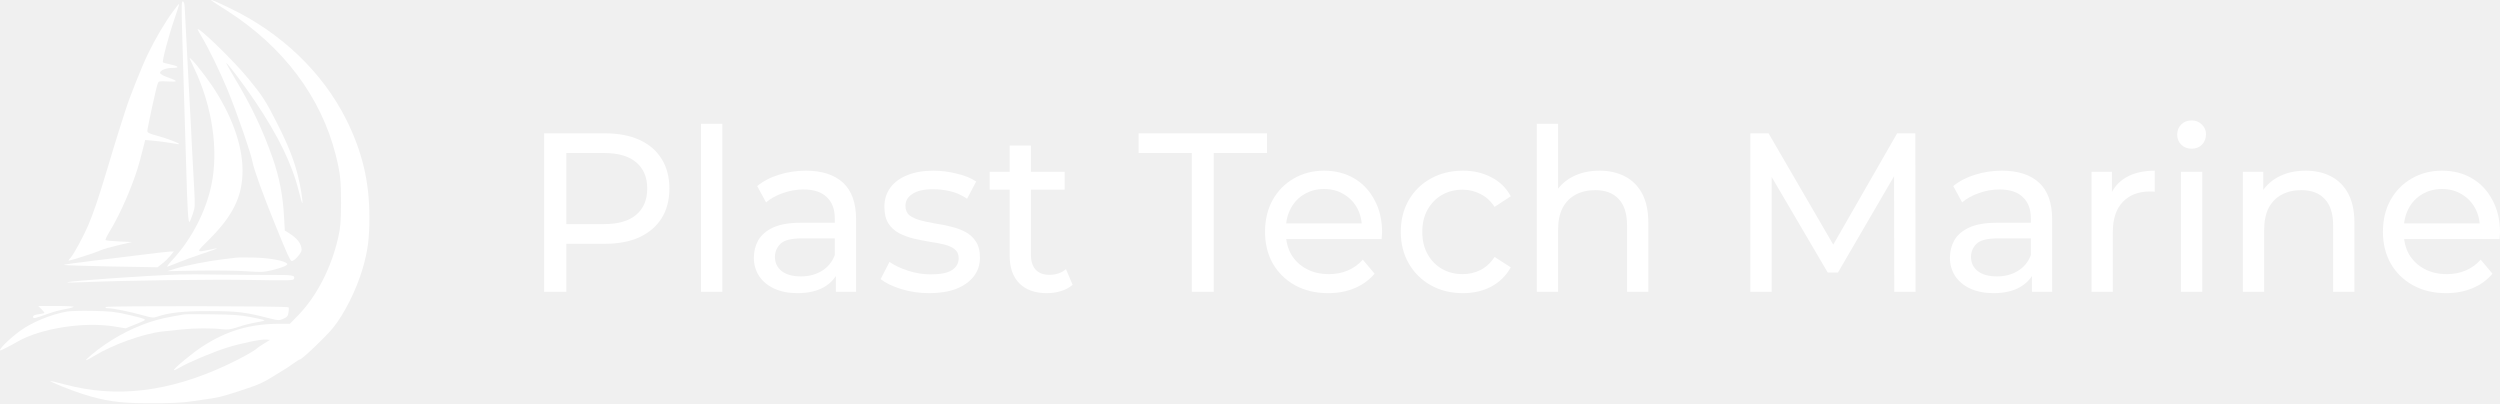
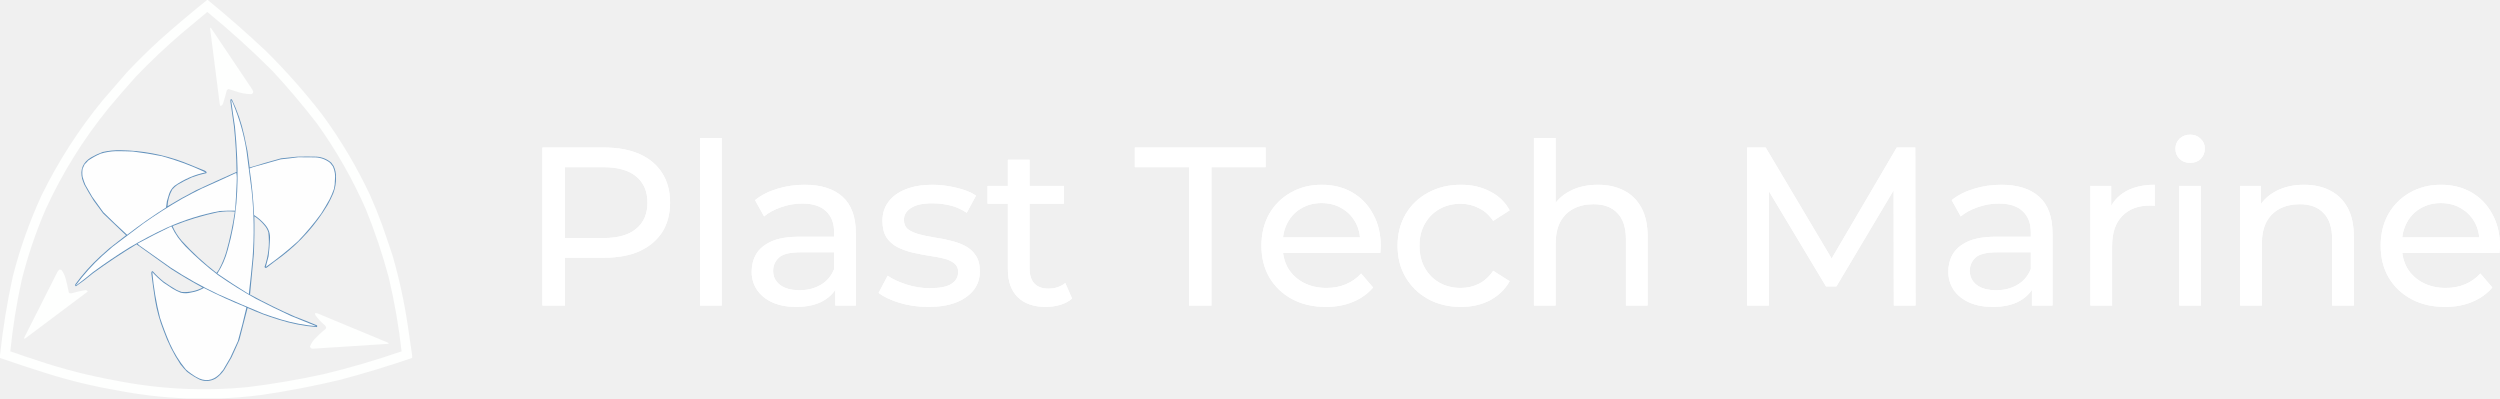
- <svg xmlns="http://www.w3.org/2000/svg" width="248" height="40" viewBox="0 0 248 40" fill="none">
-   <path d="M53.977 28.946V13.225H59.982C61.331 13.225 62.482 13.443 63.435 13.877C64.388 14.311 65.121 14.94 65.634 15.763C66.147 16.587 66.404 17.567 66.404 18.705C66.404 19.843 66.147 20.824 65.634 21.647C65.121 22.456 64.388 23.084 63.435 23.534C62.482 23.968 61.331 24.185 59.982 24.185H55.187L56.177 23.129V28.946H53.977ZM56.177 23.354L55.187 22.231H59.916C61.323 22.231 62.386 21.924 63.105 21.31C63.838 20.696 64.205 19.828 64.205 18.705C64.205 17.582 63.838 16.714 63.105 16.1C62.386 15.486 61.323 15.179 59.916 15.179H55.187L56.177 14.056V23.354Z" fill="white" />
-   <path d="M69.542 28.946V12.282H71.654V28.946H69.542Z" fill="white" />
-   <path d="M82.921 28.946V26.431L82.811 25.959V21.67C82.811 20.756 82.547 20.053 82.02 19.559C81.506 19.049 80.729 18.795 79.688 18.795C78.999 18.795 78.325 18.915 77.665 19.154C77.005 19.379 76.448 19.686 75.993 20.075L75.113 18.458C75.715 17.964 76.433 17.59 77.269 17.335C78.119 17.066 79.006 16.931 79.93 16.931C81.528 16.931 82.76 17.328 83.625 18.121C84.49 18.915 84.923 20.128 84.923 21.759V28.946H82.921ZM79.094 29.081C78.229 29.081 77.467 28.931 76.807 28.632C76.162 28.332 75.663 27.92 75.311 27.396C74.959 26.857 74.783 26.251 74.783 25.577C74.783 24.933 74.93 24.35 75.223 23.826C75.531 23.302 76.022 22.882 76.697 22.568C77.386 22.253 78.31 22.096 79.468 22.096H83.163V23.646H79.556C78.501 23.646 77.789 23.826 77.423 24.185C77.056 24.544 76.873 24.978 76.873 25.488C76.873 26.071 77.1 26.543 77.555 26.902C78.009 27.247 78.64 27.419 79.446 27.419C80.238 27.419 80.927 27.239 81.514 26.88C82.115 26.52 82.547 25.997 82.811 25.308L83.229 26.79C82.951 27.494 82.46 28.055 81.756 28.474C81.052 28.879 80.165 29.081 79.094 29.081Z" fill="white" />
-   <path d="M92.174 29.081C91.206 29.081 90.282 28.946 89.402 28.677C88.537 28.407 87.855 28.078 87.357 27.688L88.237 25.982C88.735 26.326 89.351 26.618 90.084 26.857C90.817 27.097 91.565 27.217 92.327 27.217C93.31 27.217 94.014 27.075 94.439 26.79C94.879 26.506 95.099 26.109 95.099 25.6C95.099 25.226 94.967 24.933 94.703 24.724C94.439 24.514 94.087 24.357 93.647 24.252C93.222 24.148 92.745 24.058 92.218 23.983C91.69 23.893 91.162 23.788 90.634 23.668C90.106 23.534 89.622 23.354 89.182 23.129C88.742 22.89 88.39 22.568 88.126 22.164C87.863 21.744 87.731 21.191 87.731 20.502C87.731 19.783 87.928 19.154 88.324 18.615C88.72 18.076 89.278 17.665 89.996 17.38C90.729 17.081 91.594 16.931 92.591 16.931C93.354 16.931 94.124 17.028 94.901 17.223C95.693 17.403 96.338 17.665 96.836 18.009L95.934 19.716C95.407 19.356 94.857 19.109 94.285 18.975C93.713 18.84 93.141 18.773 92.569 18.773C91.646 18.773 90.956 18.93 90.502 19.244C90.047 19.544 89.82 19.933 89.82 20.412C89.82 20.816 89.952 21.131 90.216 21.355C90.495 21.565 90.847 21.73 91.272 21.849C91.712 21.969 92.195 22.074 92.723 22.164C93.251 22.239 93.779 22.343 94.307 22.478C94.835 22.598 95.311 22.77 95.737 22.995C96.177 23.219 96.528 23.534 96.792 23.938C97.071 24.342 97.21 24.881 97.21 25.555C97.21 26.273 97.005 26.895 96.594 27.419C96.184 27.943 95.605 28.355 94.857 28.654C94.109 28.939 93.215 29.081 92.174 29.081Z" fill="white" />
-   <path d="M103.852 29.081C102.679 29.081 101.77 28.759 101.125 28.115C100.48 27.471 100.157 26.55 100.157 25.353V14.438H102.268V25.263C102.268 25.907 102.422 26.401 102.73 26.745C103.053 27.09 103.507 27.262 104.094 27.262C104.754 27.262 105.304 27.075 105.744 26.7L106.403 28.25C106.081 28.534 105.692 28.744 105.238 28.879C104.798 29.013 104.336 29.081 103.852 29.081ZM98.177 18.817V17.043H105.612V18.817H98.177Z" fill="white" />
-   <path d="M118.228 28.946V15.179H112.949V13.225H125.684V15.179H120.405V28.946H118.228Z" fill="white" />
-   <path d="M131.76 29.081C130.513 29.081 129.413 28.819 128.46 28.295C127.522 27.771 126.789 27.052 126.261 26.139C125.748 25.226 125.491 24.177 125.491 22.995C125.491 21.812 125.74 20.764 126.239 19.851C126.752 18.937 127.449 18.226 128.328 17.717C129.223 17.193 130.227 16.931 131.342 16.931C132.471 16.931 133.468 17.186 134.333 17.695C135.198 18.204 135.872 18.922 136.356 19.851C136.855 20.764 137.104 21.834 137.104 23.062C137.104 23.152 137.097 23.257 137.082 23.376C137.082 23.496 137.075 23.608 137.06 23.713H127.141V22.164H135.96L135.103 22.703C135.117 21.939 134.963 21.258 134.641 20.659C134.318 20.06 133.871 19.596 133.299 19.267C132.742 18.922 132.089 18.75 131.342 18.75C130.608 18.75 129.956 18.922 129.384 19.267C128.812 19.596 128.365 20.068 128.042 20.681C127.72 21.28 127.559 21.969 127.559 22.748V23.107C127.559 23.9 127.735 24.612 128.086 25.24C128.453 25.854 128.959 26.333 129.604 26.678C130.249 27.022 130.99 27.194 131.826 27.194C132.515 27.194 133.138 27.075 133.695 26.835C134.267 26.595 134.765 26.236 135.191 25.757L136.356 27.149C135.828 27.778 135.169 28.257 134.377 28.587C133.6 28.916 132.727 29.081 131.76 29.081Z" fill="white" />
-   <path d="M145.117 29.081C143.929 29.081 142.866 28.819 141.928 28.295C141.004 27.771 140.278 27.052 139.75 26.139C139.222 25.226 138.958 24.177 138.958 22.995C138.958 21.812 139.222 20.764 139.75 19.851C140.278 18.937 141.004 18.226 141.928 17.717C142.866 17.193 143.929 16.931 145.117 16.931C146.173 16.931 147.111 17.148 147.932 17.582C148.768 18.002 149.413 18.63 149.868 19.469L148.262 20.524C147.881 19.94 147.412 19.514 146.854 19.244C146.312 18.96 145.725 18.817 145.095 18.817C144.332 18.817 143.651 18.99 143.049 19.334C142.448 19.678 141.972 20.165 141.62 20.794C141.268 21.408 141.092 22.141 141.092 22.995C141.092 23.848 141.268 24.589 141.62 25.218C141.972 25.847 142.448 26.333 143.049 26.678C143.651 27.022 144.332 27.194 145.095 27.194C145.725 27.194 146.312 27.059 146.854 26.79C147.412 26.506 147.881 26.071 148.262 25.488L149.868 26.52C149.413 27.344 148.768 27.98 147.932 28.43C147.111 28.864 146.173 29.081 145.117 29.081Z" fill="white" />
-   <path d="M158.675 16.931C159.628 16.931 160.464 17.118 161.183 17.492C161.916 17.867 162.488 18.436 162.898 19.199C163.309 19.963 163.514 20.928 163.514 22.096V28.946H161.403V22.343C161.403 21.191 161.124 20.322 160.567 19.738C160.024 19.154 159.255 18.862 158.258 18.862C157.51 18.862 156.857 19.012 156.3 19.311C155.743 19.611 155.31 20.053 155.002 20.637C154.709 21.221 154.562 21.947 154.562 22.815V28.946H152.451V12.282H154.562V20.255L154.145 19.401C154.526 18.623 155.112 18.017 155.904 17.582C156.696 17.148 157.62 16.931 158.675 16.931Z" fill="white" />
-   <path d="M173.636 28.946V13.225H175.44L182.346 25.106H181.378L188.197 13.225H190L190.022 28.946H187.911L187.889 16.617H188.395L182.324 27.037H181.312L175.198 16.617H175.748V28.946H173.636Z" fill="white" />
-   <path d="M201.571 28.946V26.431L201.461 25.959V21.67C201.461 20.756 201.197 20.053 200.669 19.559C200.156 19.049 199.379 18.795 198.338 18.795C197.649 18.795 196.974 18.915 196.314 19.154C195.655 19.379 195.097 19.686 194.643 20.075L193.763 18.458C194.364 17.964 195.083 17.59 195.919 17.335C196.769 17.066 197.656 16.931 198.58 16.931C200.178 16.931 201.41 17.328 202.275 18.121C203.14 18.915 203.573 20.128 203.573 21.759V28.946H201.571ZM197.744 29.081C196.879 29.081 196.116 28.931 195.457 28.632C194.811 28.332 194.313 27.92 193.961 27.396C193.609 26.857 193.433 26.251 193.433 25.577C193.433 24.933 193.58 24.35 193.873 23.826C194.181 23.302 194.672 22.882 195.347 22.568C196.036 22.253 196.96 22.096 198.118 22.096H201.813V23.646H198.206C197.15 23.646 196.439 23.826 196.072 24.185C195.706 24.544 195.523 24.978 195.523 25.488C195.523 26.071 195.75 26.543 196.204 26.902C196.659 27.247 197.29 27.419 198.096 27.419C198.888 27.419 199.577 27.239 200.163 26.88C200.765 26.52 201.197 25.997 201.461 25.308L201.879 26.79C201.6 27.494 201.109 28.055 200.405 28.474C199.702 28.879 198.814 29.081 197.744 29.081Z" fill="white" />
-   <path d="M207.48 28.946V17.043H209.504V20.277L209.306 19.469C209.628 18.645 210.171 18.017 210.933 17.582C211.696 17.148 212.634 16.931 213.748 16.931V19.02C213.66 19.005 213.573 18.997 213.485 18.997C213.411 18.997 213.338 18.997 213.265 18.997C212.136 18.997 211.241 19.341 210.581 20.03C209.921 20.719 209.592 21.715 209.592 23.017V28.946H207.48Z" fill="white" />
-   <path d="M216.351 28.946V17.043H218.462V28.946H216.351ZM217.407 14.753C216.996 14.753 216.651 14.618 216.373 14.348C216.109 14.079 215.977 13.749 215.977 13.36C215.977 12.956 216.109 12.619 216.373 12.35C216.651 12.08 216.996 11.945 217.407 11.945C217.817 11.945 218.154 12.08 218.418 12.35C218.697 12.604 218.836 12.926 218.836 13.315C218.836 13.72 218.704 14.064 218.44 14.348C218.176 14.618 217.832 14.753 217.407 14.753Z" fill="white" />
-   <path d="M228.718 16.931C229.671 16.931 230.507 17.118 231.226 17.492C231.959 17.867 232.531 18.436 232.941 19.199C233.352 19.963 233.557 20.928 233.557 22.096V28.946H231.446V22.343C231.446 21.191 231.167 20.322 230.61 19.738C230.067 19.154 229.297 18.862 228.3 18.862C227.553 18.862 226.9 19.012 226.343 19.311C225.786 19.611 225.353 20.053 225.045 20.637C224.752 21.221 224.605 21.947 224.605 22.815V28.946H222.494V17.043H224.517V20.255L224.187 19.401C224.569 18.623 225.155 18.017 225.947 17.582C226.739 17.148 227.663 16.931 228.718 16.931Z" fill="white" />
-   <path d="M242.655 29.081C241.409 29.081 240.309 28.819 239.356 28.295C238.418 27.771 237.685 27.052 237.157 26.139C236.644 25.226 236.387 24.177 236.387 22.995C236.387 21.812 236.636 20.764 237.135 19.851C237.648 18.937 238.344 18.226 239.224 17.717C240.119 17.193 241.123 16.931 242.237 16.931C243.367 16.931 244.364 17.186 245.229 17.695C246.094 18.204 246.768 18.922 247.252 19.851C247.751 20.764 248 21.834 248 23.062C248 23.152 247.993 23.257 247.978 23.376C247.978 23.496 247.971 23.608 247.956 23.713H238.037V22.164H246.856L245.999 22.703C246.013 21.939 245.859 21.258 245.537 20.659C245.214 20.06 244.767 19.596 244.195 19.267C243.638 18.922 242.985 18.75 242.237 18.75C241.504 18.75 240.852 18.922 240.28 19.267C239.708 19.596 239.261 20.068 238.938 20.681C238.616 21.28 238.454 21.969 238.454 22.748V23.107C238.454 23.9 238.63 24.612 238.982 25.24C239.349 25.854 239.855 26.333 240.5 26.678C241.145 27.022 241.886 27.194 242.721 27.194C243.41 27.194 244.034 27.075 244.591 26.835C245.163 26.595 245.661 26.236 246.086 25.757L247.252 27.149C246.724 27.778 246.064 28.257 245.273 28.587C244.496 28.916 243.623 29.081 242.655 29.081Z" fill="white" />
-   <path d="M20.987 0.06C21.009 0.093 21.724 0.556 22.563 1.086C28.107 4.64 31.859 9.628 33.31 15.399C33.752 17.165 33.832 17.905 33.832 20.145C33.821 21.988 33.775 22.54 33.571 23.467C32.891 26.535 31.428 29.382 29.546 31.313L28.753 32.119H27.721C24.807 32.119 22.46 32.814 20.068 34.381C19.025 35.054 17.155 36.621 17.257 36.721C17.291 36.743 17.563 36.621 17.858 36.445C18.663 35.959 21.179 34.9 22.495 34.492C23.855 34.061 25.93 33.631 26.417 33.686L26.78 33.719L26.168 34.094C25.828 34.304 25.533 34.514 25.499 34.547C25.295 34.779 23.889 35.562 22.517 36.202C16.78 38.884 11.577 39.513 6.452 38.144C5.67 37.935 5.024 37.78 5.001 37.791C4.922 37.868 6.985 38.696 8.153 39.071C10.364 39.778 11.838 39.987 14.388 39.998C17.121 40.01 18.039 39.965 19.263 39.778C19.796 39.7 20.601 39.579 21.066 39.513C21.837 39.403 22.835 39.116 25.125 38.321C25.635 38.144 26.406 37.78 26.825 37.504C27.245 37.239 27.8 36.897 28.05 36.754C28.299 36.61 28.764 36.312 29.082 36.07C29.399 35.838 29.705 35.65 29.762 35.65C29.966 35.65 32.29 33.432 33.016 32.549C34.138 31.181 35.362 28.742 35.975 26.645C36.485 24.879 36.644 23.721 36.644 21.58C36.655 18.059 35.941 15.057 34.353 11.868C31.984 7.145 27.88 3.227 22.71 0.766C21.293 0.093 20.805 -0.117 20.987 0.06Z" fill="white" />
-   <path d="M18.062 2.94C18.107 4.518 18.186 7.288 18.243 9.109C18.3 10.93 18.402 14.285 18.47 16.558C18.595 21.028 18.674 22.153 18.81 22.01C18.855 21.955 19.003 21.602 19.128 21.215C19.354 20.564 19.354 20.399 19.264 18.732C19.207 17.75 19.105 15.852 19.037 14.517C18.98 13.181 18.878 11.195 18.81 10.102C18.719 8.469 18.436 2.973 18.323 0.733C18.311 0.38 18.243 0.17 18.141 0.137C18.005 0.093 17.994 0.523 18.062 2.94Z" fill="white" />
-   <path d="M17.155 1.141C16.35 2.245 15.375 3.889 14.672 5.357C14.128 6.449 12.812 9.76 12.484 10.82C12.416 11.029 12.132 11.923 11.849 12.806C11.565 13.689 11.01 15.521 10.602 16.889C9.797 19.582 9.275 21.127 8.731 22.396C8.277 23.456 7.291 25.265 7.008 25.564C6.894 25.685 6.792 25.817 6.792 25.85C6.792 25.928 9.57 25.034 10.023 24.813C10.216 24.714 10.976 24.504 11.724 24.328L13.085 24.008L11.815 23.952C11.123 23.919 10.511 23.864 10.477 23.82C10.432 23.776 10.579 23.456 10.794 23.102C11.985 21.182 13.323 18.048 13.889 15.885C14.048 15.256 14.23 14.55 14.298 14.307L14.4 13.888L15.273 13.965C15.749 14.009 16.508 14.108 16.939 14.185C17.381 14.263 17.744 14.318 17.767 14.296C17.846 14.219 16.667 13.766 15.669 13.49C14.842 13.27 14.615 13.159 14.615 13.005C14.615 12.718 15.511 8.601 15.647 8.292C15.749 8.039 15.794 8.039 16.667 8.083C17.699 8.138 17.699 8.05 16.645 7.674C16.225 7.531 15.908 7.354 15.885 7.255C15.828 6.99 16.452 6.736 17.109 6.736C17.846 6.736 17.756 6.571 16.905 6.394C16.554 6.317 16.225 6.229 16.168 6.185C16.055 6.096 16.735 3.525 17.336 1.792C17.597 1.042 17.79 0.413 17.767 0.391C17.744 0.369 17.472 0.711 17.155 1.141Z" fill="white" />
-   <path d="M19.604 2.918C19.604 2.951 19.762 3.238 19.955 3.558C20.692 4.772 21.871 7.2 22.608 8.999C23.515 11.217 24.91 15.256 25.046 16.051C25.159 16.746 26.123 19.405 27.37 22.462C28.47 25.166 28.753 25.795 28.912 25.884C29.093 26.005 29.921 25.122 29.921 24.802C29.921 24.195 29.501 23.643 28.662 23.125L28.254 22.871L28.175 21.48C28.061 19.405 27.721 17.618 27.064 15.731C26.077 12.894 24.944 10.511 23.243 7.685C22.744 6.858 22.393 6.207 22.449 6.251C22.665 6.372 24.286 8.546 25.318 10.069C27.631 13.523 28.98 16.293 29.637 18.964C29.807 19.648 29.966 20.189 29.989 20.167C30.079 20.079 29.796 18.357 29.524 17.309C29.104 15.709 28.549 14.318 27.472 12.199C26.383 10.047 26.055 9.528 24.649 7.818C23.232 6.074 19.604 2.554 19.604 2.918Z" fill="white" />
-   <path d="M18.81 5.787C18.81 5.809 19.025 6.262 19.275 6.803C21.066 10.566 21.701 14.903 20.964 18.379C20.42 20.973 19.025 23.665 17.223 25.652C16.837 26.06 16.554 26.424 16.576 26.446C16.599 26.468 17.041 26.303 17.574 26.082C18.096 25.861 19.241 25.442 20.114 25.155C21.803 24.592 21.916 24.526 20.737 24.78C19.433 25.056 19.433 25.045 20.737 23.765C23.129 21.381 24.07 19.45 24.059 16.889C24.059 14.373 22.959 11.349 20.998 8.447C20.125 7.167 18.81 5.556 18.81 5.787Z" fill="white" />
-   <path d="M14.502 25.221C13.413 25.354 11.123 25.63 9.434 25.839C7.733 26.038 6.339 26.237 6.339 26.281C6.339 26.314 8.425 26.38 10.987 26.435L15.635 26.513L16.078 26.16C16.327 25.972 16.69 25.619 16.883 25.387L17.245 24.945L16.86 24.956C16.656 24.968 15.59 25.078 14.502 25.221Z" fill="white" />
-   <path d="M23.402 25.564C23.22 25.586 22.608 25.663 22.041 25.729C20.647 25.895 18.413 26.336 17.416 26.645L16.599 26.899L19.717 26.844C21.429 26.822 23.56 26.844 24.445 26.91C25.885 27.009 26.145 26.998 26.905 26.822C28.073 26.535 28.628 26.292 28.481 26.148C28.175 25.851 26.78 25.597 25.272 25.552C24.433 25.53 23.594 25.53 23.402 25.564Z" fill="white" />
-   <path d="M17.79 27.23C14.4 27.34 6.804 27.881 6.679 28.002C6.645 28.036 7.393 28.036 8.323 27.991C12.472 27.815 21.032 27.704 24.887 27.771C28.549 27.837 29.104 27.826 29.15 27.682C29.308 27.307 29.093 27.263 26.916 27.274C25.726 27.274 23.413 27.263 21.758 27.241C20.102 27.208 18.323 27.208 17.79 27.23Z" fill="white" />
-   <path d="M4.105 30.662C4.276 30.828 4.412 31.004 4.412 31.037C4.412 31.07 4.162 31.126 3.845 31.17C3.437 31.225 3.278 31.291 3.278 31.424C3.278 31.633 3.437 31.6 4.729 31.137C5.239 30.949 5.999 30.739 6.43 30.673C6.849 30.596 7.235 30.497 7.303 30.441C7.359 30.397 6.6 30.353 5.602 30.353H3.799L4.105 30.662Z" fill="white" />
-   <path d="M10.534 30.452C10.398 30.541 10.443 30.574 10.715 30.574C11.203 30.574 12.971 30.938 14.184 31.28C15.08 31.534 15.205 31.545 15.601 31.413C16.781 31.004 18.266 30.85 20.794 30.861C23.447 30.861 24.331 30.96 26.553 31.534C27.642 31.81 27.687 31.81 28.107 31.622C28.481 31.457 28.56 31.368 28.617 30.993C28.662 30.75 28.662 30.53 28.617 30.485C28.492 30.353 10.726 30.331 10.534 30.452Z" fill="white" />
-   <path d="M6.645 30.905C5.069 31.181 3.164 31.964 1.974 32.836C0.908 33.62 -0.248 34.767 0.047 34.767C0.103 34.767 1.226 34.194 1.747 33.885C4.037 32.571 8.312 31.898 11.327 32.384L12.461 32.571L13.493 32.152C14.49 31.744 14.502 31.733 14.196 31.611C14.026 31.534 13.266 31.346 12.518 31.181C11.361 30.916 10.851 30.872 9.173 30.839C8.085 30.817 6.94 30.85 6.645 30.905Z" fill="white" />
-   <path d="M18.243 31.192C16.429 31.501 15.749 31.655 14.785 31.975C12.767 32.66 10.783 33.774 9.082 35.187C8.754 35.463 8.504 35.706 8.538 35.727C8.561 35.761 8.912 35.573 9.309 35.33C11.191 34.172 14.23 33.09 16.146 32.88C16.588 32.836 17.427 32.748 18.016 32.682C19.241 32.549 21.043 32.538 22.03 32.66C22.608 32.726 22.835 32.693 23.617 32.439C24.127 32.262 24.943 32.064 25.442 31.975C25.93 31.898 26.293 31.799 26.225 31.766C26.168 31.721 25.556 31.589 24.875 31.457C23.866 31.258 23.13 31.203 21.077 31.181C19.672 31.159 18.402 31.159 18.243 31.192Z" fill="white" />
+ <svg xmlns="http://www.w3.org/2000/svg" width="251" height="40" viewBox="0 0 251 40" fill="none">
+   <path fill-rule="evenodd" clip-rule="evenodd" d="M20.788 0C20.813 0 20.838 0 20.863 0C22.873 1.648 24.829 3.366 26.732 5.153C28.757 7.163 30.635 9.288 32.366 11.53C34.217 14.051 35.811 16.735 37.151 19.584C37.579 20.541 37.974 21.512 38.334 22.497C38.706 23.554 39.067 24.615 39.419 25.679C40.086 27.995 40.596 30.345 40.948 32.73C41.098 33.719 41.242 34.707 41.38 35.692C41.38 35.773 41.38 35.855 41.38 35.936C39.005 36.748 36.605 37.478 34.179 38.127C31.58 38.749 28.957 39.255 26.312 39.645C24.892 39.832 23.47 39.95 22.046 40C20.961 40 19.876 40 18.791 40C16.406 39.914 14.038 39.641 11.689 39.18C9.323 38.774 6.997 38.211 4.71 37.491C3.13 36.999 1.56 36.481 0 35.936C0 35.846 0 35.757 0 35.667C0.287 32.995 0.718 30.343 1.295 27.711C2.009 24.94 2.962 22.256 4.155 19.657C5.841 16.21 7.896 13.011 10.32 10.061C11.126 9.131 11.931 8.201 12.737 7.271C13.801 6.141 14.906 5.052 16.054 4.002C17.601 2.626 19.179 1.292 20.788 0ZM20.813 1.2C23.078 3.054 25.252 5.021 27.336 7.099C28.923 8.814 30.428 10.592 31.849 12.436C33.766 15.114 35.393 17.971 36.731 21.004C37.633 23.233 38.398 25.51 39.025 27.834C39.608 30.291 40.039 32.771 40.319 35.275C37.751 36.164 35.145 36.927 32.502 37.564C29.99 38.113 27.459 38.546 24.907 38.862C20.434 39.299 15.995 39.079 11.59 38.201C8.978 37.732 6.413 37.079 3.896 36.242C2.938 35.932 1.985 35.61 1.036 35.275C1.276 32.865 1.659 30.474 2.182 28.103C2.796 25.662 3.602 23.288 4.599 20.979C6.282 17.325 8.386 13.947 10.912 10.845C11.798 9.786 12.702 8.741 13.625 7.711C15.104 6.169 16.654 4.704 18.273 3.317C19.117 2.605 19.964 1.899 20.813 1.2Z" fill="#FEFFFE" />
+   <path fill-rule="evenodd" clip-rule="evenodd" d="M21.085 2.791C21.146 2.786 21.191 2.811 21.22 2.864C22.579 4.9 23.943 6.932 25.314 8.96C25.365 9.044 25.402 9.134 25.425 9.229C25.393 9.403 25.286 9.476 25.104 9.449C24.666 9.434 24.238 9.357 23.822 9.217C23.525 9.125 23.229 9.031 22.934 8.935C22.843 8.973 22.781 9.038 22.749 9.131C22.65 9.543 22.535 9.951 22.404 10.355C22.368 10.493 22.285 10.591 22.157 10.649C22.092 10.591 22.059 10.518 22.059 10.428C21.726 7.883 21.401 5.337 21.085 2.791Z" fill="#FEFFFE" />
+   <path fill-rule="evenodd" clip-rule="evenodd" d="M23.156 9.963C23.198 9.959 23.239 9.963 23.279 9.976C23.837 11.137 24.252 12.349 24.525 13.611C24.638 14.123 24.745 14.638 24.845 15.153C24.911 15.709 24.985 16.264 25.067 16.818C26.11 16.495 27.157 16.189 28.212 15.9C28.754 15.841 29.296 15.784 29.839 15.728C30.488 15.712 31.138 15.712 31.787 15.728C32.344 15.77 32.834 15.97 33.255 16.328C33.337 16.442 33.419 16.556 33.501 16.671C33.664 17.02 33.742 17.387 33.735 17.772C33.753 18.347 33.658 18.902 33.452 19.437C33.283 19.829 33.094 20.213 32.885 20.587C31.689 22.579 30.164 24.289 28.31 25.716C27.794 26.09 27.284 26.474 26.781 26.867C26.683 26.928 26.609 26.907 26.559 26.805C26.953 25.676 27.08 24.517 26.942 23.329C26.862 23.063 26.731 22.826 26.547 22.619C26.256 22.265 25.918 21.962 25.536 21.714C25.561 22.979 25.544 24.243 25.487 25.508C25.351 26.865 25.223 28.219 25.104 29.572C26.575 30.375 28.079 31.114 29.617 31.787C30.322 32.05 31.02 32.328 31.713 32.619C31.856 32.653 31.889 32.726 31.812 32.84C30.492 32.738 29.202 32.485 27.94 32.081C26.886 31.761 25.858 31.374 24.858 30.918C24.579 31.982 24.304 33.051 24.032 34.125C23.778 34.717 23.515 35.304 23.242 35.887C23.004 36.295 22.766 36.703 22.527 37.111C22.294 37.466 22.002 37.764 21.652 38.005C21.145 38.285 20.619 38.326 20.074 38.127C19.609 37.901 19.173 37.632 18.767 37.319C18.534 37.082 18.317 36.833 18.113 36.573C17.409 35.509 16.842 34.375 16.412 33.17C16.028 32.195 15.749 31.192 15.573 30.159C15.432 29.255 15.304 28.35 15.191 27.442C15.19 27.382 15.203 27.324 15.228 27.27C15.256 27.229 15.293 27.216 15.339 27.234C15.678 27.619 16.047 27.97 16.449 28.286C16.855 28.574 17.274 28.843 17.706 29.094C17.881 29.181 18.062 29.255 18.249 29.315C18.988 29.366 19.687 29.219 20.345 28.874C19.268 28.291 18.216 27.671 17.188 27.014C16.026 26.19 14.867 25.362 13.711 24.529C12.213 25.433 10.758 26.4 9.347 27.43C8.795 27.893 8.224 28.329 7.633 28.739C7.611 28.733 7.591 28.725 7.571 28.715C7.543 28.66 7.539 28.602 7.559 28.544C8.298 27.531 9.132 26.597 10.062 25.741C10.374 25.463 10.686 25.186 10.999 24.908C11.546 24.474 12.097 24.046 12.651 23.623C11.887 22.885 11.118 22.151 10.345 21.42C10.033 20.995 9.721 20.571 9.408 20.147C9.069 19.612 8.748 19.066 8.446 18.507C8.381 18.327 8.315 18.148 8.249 17.968C8.015 17.025 8.316 16.303 9.149 15.802C9.52 15.589 9.906 15.41 10.308 15.263C10.896 15.129 11.492 15.067 12.096 15.08C14.274 15.113 16.383 15.509 18.421 16.267C19.128 16.552 19.835 16.838 20.542 17.124C20.61 17.16 20.672 17.204 20.727 17.258C20.744 17.299 20.744 17.34 20.727 17.381C20.228 17.487 19.739 17.63 19.26 17.809C18.768 18.029 18.292 18.273 17.83 18.544C17.634 18.683 17.458 18.842 17.299 19.021C17.006 19.549 16.845 20.112 16.819 20.71C17.752 20.145 18.706 19.61 19.679 19.107C21.029 18.477 22.386 17.861 23.748 17.258C23.732 15.738 23.646 14.22 23.489 12.705C23.371 11.898 23.256 11.09 23.144 10.281C23.125 10.173 23.129 10.067 23.156 9.963ZM22.761 21.224C22.468 21.24 22.172 21.268 21.873 21.31C20.354 21.63 18.875 22.078 17.435 22.656C17.392 22.669 17.359 22.693 17.336 22.73C17.565 23.253 17.865 23.73 18.236 24.162C19.311 25.343 20.478 26.42 21.738 27.393C21.832 27.287 21.914 27.173 21.985 27.05C22.294 26.481 22.54 25.885 22.724 25.263C23.095 23.943 23.378 22.605 23.575 21.248C23.304 21.224 23.033 21.216 22.761 21.224Z" fill="#6190BB" />
+   <path fill-rule="evenodd" clip-rule="evenodd" d="M23.206 10.037C23.286 10.139 23.347 10.253 23.39 10.379C24.035 11.916 24.488 13.507 24.747 15.153C24.919 16.491 25.092 17.829 25.265 19.168C25.498 21.393 25.531 23.62 25.363 25.851C25.252 27.077 25.125 28.301 24.981 29.523C23.909 28.866 22.857 28.181 21.825 27.466C22.301 26.724 22.65 25.925 22.873 25.067C23.306 23.535 23.594 21.977 23.736 20.392C23.863 18.859 23.887 17.325 23.81 15.79C23.765 14.759 23.691 13.731 23.588 12.705C23.45 11.817 23.323 10.928 23.206 10.037Z" fill="#FEFEFE" />
+   <path fill-rule="evenodd" clip-rule="evenodd" d="M11.64 15.178C12.207 15.176 12.775 15.189 13.341 15.214C14.318 15.332 15.288 15.487 16.251 15.679C17.767 16.093 19.23 16.636 20.641 17.307C19.501 17.546 18.457 17.999 17.509 18.666C17.264 18.885 17.087 19.15 16.979 19.461C16.9 19.705 16.826 19.95 16.757 20.196C16.727 20.408 16.698 20.62 16.671 20.832C15.323 21.685 14.02 22.599 12.762 23.574C11.95 22.833 11.153 22.074 10.37 21.297C10 20.783 9.63 20.269 9.26 19.755C9.036 19.351 8.806 18.952 8.57 18.556C8.464 18.299 8.374 18.038 8.298 17.772C8.251 17.495 8.251 17.217 8.298 16.94C8.364 16.793 8.43 16.646 8.496 16.499C8.624 16.38 8.743 16.254 8.853 16.12C9.241 15.854 9.652 15.625 10.086 15.434C10.596 15.28 11.114 15.194 11.64 15.178Z" fill="#FEFEFE" />
+   <path fill-rule="evenodd" clip-rule="evenodd" d="M29.938 15.79C30.513 15.785 31.089 15.79 31.664 15.802C32.219 15.829 32.713 16.012 33.144 16.352C33.238 16.475 33.333 16.597 33.427 16.72C33.618 17.158 33.684 17.615 33.624 18.091C33.626 18.388 33.593 18.682 33.526 18.972C33.402 19.333 33.254 19.683 33.082 20.024C32.815 20.506 32.535 20.979 32.243 21.444C31.54 22.412 30.771 23.33 29.938 24.198C28.906 25.137 27.821 26.006 26.683 26.805C26.768 26.45 26.863 26.091 26.966 25.728C27.036 25.167 27.081 24.604 27.102 24.039C27.148 23.505 27.004 23.032 26.67 22.619C26.337 22.215 25.95 21.872 25.511 21.591C25.441 20.024 25.289 18.465 25.055 16.916C25.169 16.868 25.284 16.823 25.4 16.781C26.331 16.523 27.259 16.262 28.187 15.998C28.775 15.938 29.359 15.869 29.938 15.79Z" fill="#FEFEFE" />
+   <path fill-rule="evenodd" clip-rule="evenodd" d="M23.723 17.356C23.756 17.515 23.773 17.682 23.773 17.858C23.769 18.025 23.765 18.193 23.76 18.36C23.726 19.291 23.673 20.222 23.6 21.151C23.082 21.142 22.564 21.154 22.047 21.187C20.221 21.536 18.462 22.091 16.769 22.852C15.466 23.458 14.201 24.127 12.972 24.859C11.721 25.636 10.505 26.46 9.322 27.332C8.785 27.782 8.234 28.214 7.67 28.629C7.653 28.645 7.637 28.645 7.62 28.629C8.401 27.568 9.28 26.589 10.259 25.692C10.617 25.387 10.97 25.077 11.319 24.761C12.351 23.992 13.379 23.217 14.402 22.436C15.653 21.554 16.943 20.73 18.273 19.963C18.923 19.608 19.581 19.265 20.246 18.935C21.413 18.421 22.573 17.895 23.723 17.356Z" fill="#FEFEFE" />
+   <path fill-rule="evenodd" clip-rule="evenodd" d="M17.164 22.742C17.193 22.736 17.217 22.744 17.238 22.766C17.416 23.145 17.626 23.504 17.867 23.843C18.104 24.159 18.359 24.461 18.631 24.749C19.654 25.79 20.743 26.749 21.898 27.625C23.123 28.478 24.389 29.27 25.696 30C26.851 30.597 28.018 31.169 29.198 31.714C30.056 32.053 30.911 32.4 31.763 32.754C30.566 32.648 29.391 32.423 28.236 32.081C27.641 31.895 27.049 31.699 26.461 31.493C24.948 30.869 23.444 30.224 21.948 29.559C20.275 28.77 18.672 27.872 17.139 26.867C16.116 26.134 15.088 25.408 14.057 24.688C13.963 24.623 13.88 24.546 13.81 24.455C14.915 23.858 16.034 23.287 17.164 22.742Z" fill="#FEFEFE" />
+   <path fill-rule="evenodd" clip-rule="evenodd" d="M5.943 27.075C6.019 27.069 6.093 27.077 6.165 27.099C6.373 27.37 6.517 27.672 6.597 28.005C6.715 28.433 6.814 28.865 6.893 29.302C6.901 29.36 6.93 29.405 6.979 29.437C7.061 29.453 7.144 29.453 7.226 29.437C7.666 29.302 8.114 29.2 8.57 29.131C8.665 29.127 8.743 29.16 8.804 29.229C8.792 29.253 8.779 29.278 8.767 29.302C6.683 30.865 4.599 32.428 2.516 33.99C2.484 34.002 2.451 34.006 2.417 34.002C2.413 33.969 2.417 33.936 2.429 33.904C3.554 31.697 4.671 29.486 5.783 27.27C5.831 27.198 5.885 27.133 5.943 27.075Z" fill="#FEFFFE" />
+   <path fill-rule="evenodd" clip-rule="evenodd" d="M15.29 27.32C15.64 27.704 16.018 28.059 16.424 28.384C16.72 28.58 17.016 28.776 17.312 28.972C17.578 29.136 17.857 29.275 18.15 29.388C18.505 29.47 18.858 29.461 19.211 29.363C19.658 29.291 20.077 29.14 20.468 28.911C21.852 29.622 23.266 30.267 24.71 30.845C24.718 30.861 24.726 30.877 24.734 30.893C24.478 32.019 24.194 33.137 23.884 34.247C23.634 34.804 23.379 35.359 23.119 35.912C22.881 36.32 22.642 36.728 22.404 37.136C22.28 37.268 22.165 37.406 22.059 37.552C21.345 38.259 20.552 38.353 19.679 37.834C19.314 37.618 18.973 37.369 18.656 37.087C18.01 36.295 17.475 35.43 17.053 34.492C16.685 33.642 16.356 32.777 16.066 31.897C15.685 30.392 15.426 28.866 15.29 27.32Z" fill="#FEFEFE" />
+   <path fill-rule="evenodd" clip-rule="evenodd" d="M31.639 31.432C31.724 31.427 31.806 31.439 31.886 31.469C34.252 32.454 36.62 33.438 38.988 34.419C39.011 34.448 39.019 34.48 39.013 34.517C36.497 34.674 33.982 34.837 31.467 35.006C31.284 35.03 31.169 34.957 31.121 34.786C31.229 34.514 31.382 34.269 31.578 34.051C31.925 33.682 32.295 33.339 32.687 33.023C32.72 32.983 32.74 32.938 32.749 32.889C32.725 32.799 32.68 32.722 32.613 32.656C32.249 32.352 31.928 32.009 31.652 31.628C31.639 31.563 31.635 31.498 31.639 31.432Z" fill="#FEFFFE" />
+   <path d="M54.454 30.679V14.812H60.649C62.041 14.812 63.228 15.031 64.211 15.47C65.195 15.908 65.951 16.543 66.481 17.374C67.01 18.205 67.275 19.195 67.275 20.343C67.275 21.491 67.01 22.481 66.481 23.312C65.951 24.128 65.195 24.763 64.211 25.216C63.228 25.654 62.041 25.874 60.649 25.874H55.702L56.723 24.808V30.679H54.454ZM56.723 25.035L55.702 23.902H60.581C62.033 23.902 63.13 23.592 63.871 22.972C64.627 22.353 65.006 21.476 65.006 20.343C65.006 19.21 64.627 18.333 63.871 17.714C63.13 17.094 62.033 16.784 60.581 16.784H55.702L56.723 15.651V25.035Z" fill="white" />
+   <path d="M70.286 30.679V13.86H72.464V30.679H70.286Z" fill="white" />
+   <path d="M83.862 30.679V28.14L83.749 27.664V23.335C83.749 22.413 83.476 21.703 82.932 21.204C82.402 20.691 81.6 20.434 80.526 20.434C79.815 20.434 79.12 20.555 78.439 20.796C77.758 21.023 77.183 21.333 76.714 21.726L75.806 20.094C76.427 19.595 77.168 19.217 78.03 18.96C78.908 18.688 79.823 18.552 80.776 18.552C82.425 18.552 83.696 18.953 84.588 19.754C85.481 20.555 85.927 21.779 85.927 23.426V30.679H83.862ZM79.914 30.815C79.021 30.815 78.235 30.664 77.554 30.362C76.888 30.059 76.374 29.644 76.011 29.115C75.648 28.571 75.466 27.959 75.466 27.279C75.466 26.629 75.617 26.04 75.92 25.511C76.238 24.982 76.744 24.559 77.44 24.242C78.151 23.924 79.104 23.766 80.299 23.766H84.112V25.33H80.39C79.301 25.33 78.567 25.511 78.189 25.874C77.811 26.236 77.622 26.674 77.622 27.188C77.622 27.778 77.856 28.254 78.325 28.616C78.794 28.964 79.445 29.138 80.277 29.138C81.094 29.138 81.805 28.956 82.41 28.594C83.03 28.231 83.476 27.702 83.749 27.007L84.18 28.503C83.892 29.213 83.386 29.78 82.659 30.203C81.933 30.611 81.018 30.815 79.914 30.815Z" fill="white" />
+   <path d="M93.181 30.815C92.182 30.815 91.229 30.679 90.322 30.407C89.429 30.135 88.726 29.802 88.211 29.41L89.119 27.687C89.633 28.035 90.269 28.329 91.025 28.571C91.781 28.813 92.553 28.934 93.34 28.934C94.353 28.934 95.079 28.79 95.518 28.503C95.972 28.216 96.199 27.815 96.199 27.302C96.199 26.924 96.063 26.629 95.79 26.418C95.518 26.206 95.155 26.047 94.701 25.942C94.263 25.836 93.771 25.745 93.226 25.67C92.682 25.579 92.137 25.473 91.592 25.352C91.048 25.216 90.549 25.035 90.095 24.808C89.641 24.567 89.278 24.242 89.005 23.834C88.733 23.41 88.597 22.851 88.597 22.156C88.597 21.431 88.801 20.796 89.21 20.252C89.618 19.708 90.193 19.293 90.934 19.006C91.691 18.703 92.583 18.552 93.612 18.552C94.399 18.552 95.193 18.651 95.995 18.847C96.812 19.028 97.477 19.293 97.992 19.64L97.061 21.363C96.517 21 95.949 20.751 95.359 20.615C94.769 20.479 94.179 20.411 93.589 20.411C92.636 20.411 91.925 20.57 91.456 20.887C90.987 21.189 90.753 21.582 90.753 22.066C90.753 22.474 90.889 22.791 91.161 23.018C91.449 23.229 91.812 23.395 92.251 23.516C92.704 23.637 93.204 23.743 93.748 23.834C94.293 23.909 94.837 24.015 95.382 24.151C95.927 24.272 96.418 24.446 96.857 24.672C97.311 24.899 97.674 25.216 97.946 25.624C98.234 26.032 98.377 26.576 98.377 27.256C98.377 27.982 98.165 28.609 97.742 29.138C97.318 29.666 96.721 30.082 95.949 30.384C95.178 30.671 94.255 30.815 93.181 30.815Z" fill="white" />
+   <path d="M105.003 30.815C103.793 30.815 102.855 30.49 102.189 29.84C101.523 29.191 101.191 28.261 101.191 27.052V16.036H103.369V26.962C103.369 27.611 103.528 28.11 103.846 28.458C104.178 28.805 104.647 28.979 105.252 28.979C105.933 28.979 106.501 28.79 106.954 28.412L107.635 29.976C107.302 30.263 106.901 30.475 106.432 30.611C105.979 30.747 105.502 30.815 105.003 30.815ZM99.148 20.456V18.666H106.818V20.456H99.148Z" fill="white" />
+   <path d="M119.381 30.679V16.784H113.935V14.812H127.074V16.784H121.627V30.679H119.381Z" fill="white" />
+   <path d="M133.115 30.815C131.829 30.815 130.694 30.55 129.711 30.022C128.743 29.493 127.986 28.767 127.442 27.846C126.912 26.924 126.648 25.866 126.648 24.672C126.648 23.479 126.905 22.421 127.419 21.499C127.949 20.577 128.667 19.859 129.575 19.346C130.498 18.817 131.534 18.552 132.684 18.552C133.849 18.552 134.877 18.809 135.77 19.323C136.662 19.837 137.358 20.562 137.857 21.499C138.372 22.421 138.629 23.501 138.629 24.74C138.629 24.831 138.621 24.937 138.606 25.058C138.606 25.178 138.599 25.292 138.584 25.398H128.349V23.834H137.449L136.564 24.378C136.579 23.607 136.42 22.919 136.087 22.315C135.755 21.71 135.293 21.242 134.703 20.91C134.128 20.562 133.455 20.388 132.684 20.388C131.927 20.388 131.254 20.562 130.664 20.91C130.074 21.242 129.613 21.718 129.28 22.338C128.947 22.942 128.781 23.637 128.781 24.423V24.786C128.781 25.587 128.962 26.304 129.325 26.939C129.703 27.558 130.225 28.042 130.891 28.39C131.557 28.737 132.321 28.911 133.183 28.911C133.894 28.911 134.537 28.79 135.112 28.548C135.702 28.306 136.216 27.944 136.655 27.46L137.857 28.866C137.313 29.5 136.632 29.984 135.815 30.316C135.013 30.649 134.113 30.815 133.115 30.815Z" fill="white" />
+   <path d="M146.669 30.815C145.444 30.815 144.347 30.55 143.379 30.022C142.425 29.493 141.677 28.767 141.132 27.846C140.587 26.924 140.315 25.866 140.315 24.672C140.315 23.479 140.587 22.421 141.132 21.499C141.677 20.577 142.425 19.859 143.379 19.346C144.347 18.817 145.444 18.552 146.669 18.552C147.758 18.552 148.726 18.771 149.573 19.21C150.436 19.633 151.101 20.267 151.57 21.114L149.914 22.179C149.521 21.59 149.036 21.159 148.462 20.887C147.902 20.6 147.297 20.456 146.646 20.456C145.86 20.456 145.156 20.63 144.536 20.978C143.916 21.325 143.424 21.816 143.061 22.451C142.698 23.07 142.516 23.811 142.516 24.672C142.516 25.534 142.698 26.282 143.061 26.916C143.424 27.551 143.916 28.042 144.536 28.39C145.156 28.737 145.86 28.911 146.646 28.911C147.297 28.911 147.902 28.775 148.462 28.503C149.036 28.216 149.521 27.778 149.914 27.188L151.57 28.231C151.101 29.062 150.436 29.704 149.573 30.158C148.726 30.596 147.758 30.815 146.669 30.815Z" fill="white" />
+   <path d="M160.431 18.552C161.414 18.552 162.276 18.741 163.017 19.119C163.774 19.497 164.364 20.071 164.787 20.842C165.211 21.612 165.423 22.587 165.423 23.766V30.679H163.244V24.015C163.244 22.851 162.957 21.975 162.382 21.386C161.822 20.796 161.028 20.502 159.999 20.502C159.228 20.502 158.555 20.653 157.98 20.955C157.405 21.257 156.959 21.703 156.641 22.292C156.338 22.882 156.187 23.614 156.187 24.491V30.679H154.009V13.86H156.187V21.907L155.756 21.046C156.149 20.26 156.754 19.648 157.571 19.21C158.388 18.771 159.341 18.552 160.431 18.552Z" fill="white" />
+   <path d="M175.412 30.679V14.812H177.273L184.398 26.803H183.4L190.434 14.812H192.295L192.318 30.679H190.139L190.117 18.235H190.639L184.376 28.752H183.332L177.023 18.235H177.591V30.679H175.412Z" fill="white" />
+   <path d="M204.006 30.679V28.14L203.893 27.664V23.335C203.893 22.413 203.62 21.703 203.076 21.204C202.546 20.691 201.744 20.434 200.67 20.434C199.959 20.434 199.263 20.555 198.583 20.796C197.902 21.023 197.327 21.333 196.858 21.726L195.95 20.094C196.571 19.595 197.312 19.217 198.174 18.96C199.052 18.688 199.967 18.552 200.92 18.552C202.569 18.552 203.84 18.953 204.732 19.754C205.625 20.555 206.071 21.779 206.071 23.426V30.679H204.006ZM200.058 30.815C199.165 30.815 198.378 30.664 197.698 30.362C197.032 30.059 196.518 29.644 196.155 29.115C195.792 28.571 195.61 27.959 195.61 27.279C195.61 26.629 195.761 26.04 196.064 25.511C196.382 24.982 196.888 24.559 197.584 24.242C198.295 23.924 199.248 23.766 200.443 23.766H204.256V25.33H200.534C199.445 25.33 198.711 25.511 198.333 25.874C197.955 26.236 197.766 26.674 197.766 27.188C197.766 27.778 198 28.254 198.469 28.616C198.938 28.964 199.589 29.138 200.421 29.138C201.238 29.138 201.949 28.956 202.554 28.594C203.174 28.231 203.62 27.702 203.893 27.007L204.324 28.503C204.036 29.213 203.53 29.78 202.803 30.203C202.077 30.611 201.162 30.815 200.058 30.815Z" fill="white" />
+   <path d="M209.876 30.679V18.666H211.963V21.93L211.759 21.114C212.092 20.282 212.652 19.648 213.438 19.21C214.225 18.771 215.193 18.552 216.343 18.552V20.66C216.252 20.645 216.161 20.638 216.07 20.638C215.995 20.638 215.919 20.638 215.844 20.638C214.679 20.638 213.756 20.985 213.075 21.68C212.394 22.375 212.054 23.38 212.054 24.695V30.679H209.876Z" fill="white" />
+   <path d="M218.801 30.679V18.666H220.979V30.679H218.801ZM219.89 16.354C219.466 16.354 219.111 16.218 218.824 15.946C218.551 15.674 218.415 15.341 218.415 14.948C218.415 14.54 218.551 14.2 218.824 13.928C219.111 13.656 219.466 13.52 219.89 13.52C220.314 13.52 220.662 13.656 220.934 13.928C221.221 14.185 221.365 14.51 221.365 14.903C221.365 15.311 221.229 15.659 220.957 15.946C220.684 16.218 220.329 16.354 219.89 16.354Z" fill="white" />
+   <path d="M231.334 18.552C232.317 18.552 233.179 18.741 233.92 19.119C234.677 19.497 235.267 20.071 235.69 20.842C236.114 21.612 236.326 22.587 236.326 23.766V30.679H234.147V24.015C234.147 22.851 233.86 21.975 233.285 21.386C232.725 20.796 231.931 20.502 230.902 20.502C230.131 20.502 229.458 20.653 228.883 20.955C228.308 21.257 227.862 21.703 227.544 22.292C227.241 22.882 227.09 23.614 227.09 24.491V30.679H224.912V18.666H226.999V21.907L226.659 21.046C227.052 20.26 227.657 19.648 228.474 19.21C229.291 18.771 230.244 18.552 231.334 18.552Z" fill="white" />
+   <path d="M245.486 30.815C244.2 30.815 243.065 30.55 242.082 30.022C241.114 29.493 240.357 28.767 239.813 27.846C239.283 26.924 239.019 25.866 239.019 24.672C239.019 23.479 239.276 22.421 239.79 21.499C240.32 20.577 241.038 19.859 241.946 19.346C242.869 18.817 243.905 18.552 245.055 18.552C246.22 18.552 247.248 18.809 248.141 19.323C249.033 19.837 249.729 20.562 250.228 21.499C250.743 22.421 251 23.501 251 24.74C251 24.831 250.992 24.937 250.977 25.058C250.977 25.178 250.97 25.292 250.955 25.398H240.72V23.834H249.82L248.935 24.378C248.95 23.607 248.791 22.919 248.458 22.315C248.126 21.71 247.664 21.242 247.074 20.91C246.499 20.562 245.826 20.388 245.055 20.388C244.298 20.388 243.625 20.562 243.035 20.91C242.445 21.242 241.984 21.718 241.651 22.338C241.318 22.942 241.152 23.637 241.152 24.423V24.786C241.152 25.587 241.333 26.304 241.696 26.939C242.074 27.558 242.596 28.042 243.262 28.39C243.928 28.737 244.692 28.911 245.554 28.911C246.265 28.911 246.908 28.79 247.483 28.548C248.073 28.306 248.587 27.944 249.026 27.46L250.228 28.866C249.684 29.5 249.003 29.984 248.186 30.316C247.384 30.649 246.484 30.815 245.486 30.815Z" fill="white" />
+   <path d="M54.454 30.679V14.812H60.649C62.041 14.812 63.228 15.031 64.211 15.47C65.195 15.908 65.951 16.543 66.481 17.374C67.01 18.205 67.275 19.195 67.275 20.343C67.275 21.491 67.01 22.481 66.481 23.312C65.951 24.128 65.195 24.763 64.211 25.216C63.228 25.654 62.041 25.874 60.649 25.874H55.702L56.723 24.808V30.679H54.454ZM56.723 25.035L55.702 23.902H60.581C62.033 23.902 63.13 23.592 63.871 22.972C64.627 22.353 65.006 21.476 65.006 20.343C65.006 19.21 64.627 18.333 63.871 17.714C63.13 17.094 62.033 16.784 60.581 16.784H55.702L56.723 15.651V25.035Z" fill="white" />
+   <path d="M70.286 30.679V13.86H72.464V30.679H70.286Z" fill="white" />
+   <path d="M83.862 30.679V28.14L83.749 27.664V23.335C83.749 22.413 83.476 21.703 82.932 21.204C82.402 20.691 81.6 20.434 80.526 20.434C79.815 20.434 79.12 20.555 78.439 20.796C77.758 21.023 77.183 21.333 76.714 21.726L75.806 20.094C76.427 19.595 77.168 19.217 78.03 18.96C78.908 18.688 79.823 18.552 80.776 18.552C82.425 18.552 83.696 18.953 84.588 19.754C85.481 20.555 85.927 21.779 85.927 23.426V30.679H83.862ZM79.914 30.815C79.021 30.815 78.235 30.664 77.554 30.362C76.888 30.059 76.374 29.644 76.011 29.115C75.648 28.571 75.466 27.959 75.466 27.279C75.466 26.629 75.617 26.04 75.92 25.511C76.238 24.982 76.744 24.559 77.44 24.242C78.151 23.924 79.104 23.766 80.299 23.766H84.112V25.33H80.39C79.301 25.33 78.567 25.511 78.189 25.874C77.811 26.236 77.622 26.674 77.622 27.188C77.622 27.778 77.856 28.254 78.325 28.616C78.794 28.964 79.445 29.138 80.277 29.138C81.094 29.138 81.805 28.956 82.41 28.594C83.03 28.231 83.476 27.702 83.749 27.007L84.18 28.503C83.892 29.213 83.386 29.78 82.659 30.203C81.933 30.611 81.018 30.815 79.914 30.815Z" fill="white" />
+   <path d="M93.181 30.815C92.182 30.815 91.229 30.679 90.322 30.407C89.429 30.135 88.726 29.802 88.211 29.41L89.119 27.687C89.633 28.035 90.269 28.329 91.025 28.571C91.781 28.813 92.553 28.934 93.34 28.934C94.353 28.934 95.079 28.79 95.518 28.503C95.972 28.216 96.199 27.815 96.199 27.302C96.199 26.924 96.063 26.629 95.79 26.418C95.518 26.206 95.155 26.047 94.701 25.942C94.263 25.836 93.771 25.745 93.226 25.67C92.682 25.579 92.137 25.473 91.592 25.352C91.048 25.216 90.549 25.035 90.095 24.808C89.641 24.567 89.278 24.242 89.005 23.834C88.733 23.41 88.597 22.851 88.597 22.156C88.597 21.431 88.801 20.796 89.21 20.252C89.618 19.708 90.193 19.293 90.934 19.006C91.691 18.703 92.583 18.552 93.612 18.552C94.399 18.552 95.193 18.651 95.995 18.847C96.812 19.028 97.477 19.293 97.992 19.64L97.061 21.363C96.517 21 95.949 20.751 95.359 20.615C94.769 20.479 94.179 20.411 93.589 20.411C92.636 20.411 91.925 20.57 91.456 20.887C90.987 21.189 90.753 21.582 90.753 22.066C90.753 22.474 90.889 22.791 91.161 23.018C91.449 23.229 91.812 23.395 92.251 23.516C92.704 23.637 93.204 23.743 93.748 23.834C94.293 23.909 94.837 24.015 95.382 24.151C95.927 24.272 96.418 24.446 96.857 24.672C97.311 24.899 97.674 25.216 97.946 25.624C98.234 26.032 98.377 26.576 98.377 27.256C98.377 27.982 98.165 28.609 97.742 29.138C97.318 29.666 96.721 30.082 95.949 30.384C95.178 30.671 94.255 30.815 93.181 30.815Z" fill="white" />
+   <path d="M105.003 30.815C103.793 30.815 102.855 30.49 102.189 29.84C101.523 29.191 101.191 28.261 101.191 27.052V16.036H103.369V26.962C103.369 27.611 103.528 28.11 103.846 28.458C104.178 28.805 104.647 28.979 105.252 28.979C105.933 28.979 106.501 28.79 106.954 28.412L107.635 29.976C107.302 30.263 106.901 30.475 106.432 30.611C105.979 30.747 105.502 30.815 105.003 30.815ZM99.148 20.456V18.666H106.818V20.456H99.148Z" fill="white" />
+   <path d="M119.381 30.679V16.784H113.935V14.812H127.074V16.784H121.627V30.679H119.381Z" fill="white" />
+   <path d="M133.115 30.815C131.829 30.815 130.694 30.55 129.711 30.022C128.743 29.493 127.986 28.767 127.442 27.846C126.912 26.924 126.648 25.866 126.648 24.672C126.648 23.479 126.905 22.421 127.419 21.499C127.949 20.577 128.667 19.859 129.575 19.346C130.498 18.817 131.534 18.552 132.684 18.552C133.849 18.552 134.877 18.809 135.77 19.323C136.662 19.837 137.358 20.562 137.857 21.499C138.372 22.421 138.629 23.501 138.629 24.74C138.629 24.831 138.621 24.937 138.606 25.058C138.606 25.178 138.599 25.292 138.584 25.398H128.349V23.834H137.449L136.564 24.378C136.579 23.607 136.42 22.919 136.087 22.315C135.755 21.71 135.293 21.242 134.703 20.91C134.128 20.562 133.455 20.388 132.684 20.388C131.927 20.388 131.254 20.562 130.664 20.91C130.074 21.242 129.613 21.718 129.28 22.338C128.947 22.942 128.781 23.637 128.781 24.423V24.786C128.781 25.587 128.962 26.304 129.325 26.939C129.703 27.558 130.225 28.042 130.891 28.39C131.557 28.737 132.321 28.911 133.183 28.911C133.894 28.911 134.537 28.79 135.112 28.548C135.702 28.306 136.216 27.944 136.655 27.46L137.857 28.866C137.313 29.5 136.632 29.984 135.815 30.316C135.013 30.649 134.113 30.815 133.115 30.815Z" fill="white" />
+   <path d="M146.669 30.815C145.444 30.815 144.347 30.55 143.379 30.022C142.425 29.493 141.677 28.767 141.132 27.846C140.587 26.924 140.315 25.866 140.315 24.672C140.315 23.479 140.587 22.421 141.132 21.499C141.677 20.577 142.425 19.859 143.379 19.346C144.347 18.817 145.444 18.552 146.669 18.552C147.758 18.552 148.726 18.771 149.573 19.21C150.436 19.633 151.101 20.267 151.57 21.114L149.914 22.179C149.521 21.59 149.036 21.159 148.462 20.887C147.902 20.6 147.297 20.456 146.646 20.456C145.86 20.456 145.156 20.63 144.536 20.978C143.916 21.325 143.424 21.816 143.061 22.451C142.698 23.07 142.516 23.811 142.516 24.672C142.516 25.534 142.698 26.282 143.061 26.916C143.424 27.551 143.916 28.042 144.536 28.39C145.156 28.737 145.86 28.911 146.646 28.911C147.297 28.911 147.902 28.775 148.462 28.503C149.036 28.216 149.521 27.778 149.914 27.188L151.57 28.231C151.101 29.062 150.436 29.704 149.573 30.158C148.726 30.596 147.758 30.815 146.669 30.815Z" fill="white" />
+   <path d="M160.431 18.552C161.414 18.552 162.276 18.741 163.017 19.119C163.774 19.497 164.364 20.071 164.787 20.842C165.211 21.612 165.423 22.587 165.423 23.766V30.679H163.244V24.015C163.244 22.851 162.957 21.975 162.382 21.386C161.822 20.796 161.028 20.502 159.999 20.502C159.228 20.502 158.555 20.653 157.98 20.955C157.405 21.257 156.959 21.703 156.641 22.292C156.338 22.882 156.187 23.614 156.187 24.491V30.679H154.009V13.86H156.187V21.907L155.756 21.046C156.149 20.26 156.754 19.648 157.571 19.21C158.388 18.771 159.341 18.552 160.431 18.552Z" fill="white" />
+   <path d="M175.412 30.679V14.812H177.273L184.398 26.803H183.4L190.434 14.812H192.295L192.318 30.679H190.139L190.117 18.235H190.639L184.376 28.752H183.332L177.023 18.235H177.591V30.679H175.412Z" fill="white" />
+   <path d="M204.006 30.679V28.14L203.893 27.664V23.335C203.893 22.413 203.62 21.703 203.076 21.204C202.546 20.691 201.744 20.434 200.67 20.434C199.959 20.434 199.263 20.555 198.583 20.796C197.902 21.023 197.327 21.333 196.858 21.726L195.95 20.094C196.571 19.595 197.312 19.217 198.174 18.96C199.052 18.688 199.967 18.552 200.92 18.552C202.569 18.552 203.84 18.953 204.732 19.754C205.625 20.555 206.071 21.779 206.071 23.426V30.679H204.006ZM200.058 30.815C199.165 30.815 198.378 30.664 197.698 30.362C197.032 30.059 196.518 29.644 196.155 29.115C195.792 28.571 195.61 27.959 195.61 27.279C195.61 26.629 195.761 26.04 196.064 25.511C196.382 24.982 196.888 24.559 197.584 24.242C198.295 23.924 199.248 23.766 200.443 23.766H204.256V25.33H200.534C199.445 25.33 198.711 25.511 198.333 25.874C197.955 26.236 197.766 26.674 197.766 27.188C197.766 27.778 198 28.254 198.469 28.616C198.938 28.964 199.589 29.138 200.421 29.138C201.238 29.138 201.949 28.956 202.554 28.594C203.174 28.231 203.62 27.702 203.893 27.007L204.324 28.503C204.036 29.213 203.53 29.78 202.803 30.203C202.077 30.611 201.162 30.815 200.058 30.815Z" fill="white" />
+   <path d="M209.876 30.679V18.666H211.963V21.93L211.759 21.114C212.092 20.282 212.652 19.648 213.438 19.21C214.225 18.771 215.193 18.552 216.343 18.552V20.66C216.252 20.645 216.161 20.638 216.07 20.638C215.995 20.638 215.919 20.638 215.844 20.638C214.679 20.638 213.756 20.985 213.075 21.68C212.394 22.375 212.054 23.38 212.054 24.695V30.679H209.876Z" fill="white" />
+   <path d="M218.801 30.679V18.666H220.979V30.679H218.801ZM219.89 16.354C219.466 16.354 219.111 16.218 218.824 15.946C218.551 15.674 218.415 15.341 218.415 14.948C218.415 14.54 218.551 14.2 218.824 13.928C219.111 13.656 219.466 13.52 219.89 13.52C220.314 13.52 220.662 13.656 220.934 13.928C221.221 14.185 221.365 14.51 221.365 14.903C221.365 15.311 221.229 15.659 220.957 15.946C220.684 16.218 220.329 16.354 219.89 16.354Z" fill="white" />
+   <path d="M231.334 18.552C232.317 18.552 233.179 18.741 233.92 19.119C234.677 19.497 235.267 20.071 235.69 20.842C236.114 21.612 236.326 22.587 236.326 23.766V30.679H234.147V24.015C234.147 22.851 233.86 21.975 233.285 21.386C232.725 20.796 231.931 20.502 230.902 20.502C230.131 20.502 229.458 20.653 228.883 20.955C228.308 21.257 227.862 21.703 227.544 22.292C227.241 22.882 227.09 23.614 227.09 24.491V30.679H224.912V18.666H226.999V21.907L226.659 21.046C227.052 20.26 227.657 19.648 228.474 19.21C229.291 18.771 230.244 18.552 231.334 18.552Z" fill="white" />
+   <path d="M245.486 30.815C244.2 30.815 243.065 30.55 242.082 30.022C241.114 29.493 240.357 28.767 239.813 27.846C239.283 26.924 239.019 25.866 239.019 24.672C239.019 23.479 239.276 22.421 239.79 21.499C240.32 20.577 241.038 19.859 241.946 19.346C242.869 18.817 243.905 18.552 245.055 18.552C246.22 18.552 247.248 18.809 248.141 19.323C249.033 19.837 249.729 20.562 250.228 21.499C250.743 22.421 251 23.501 251 24.74C251 24.831 250.992 24.937 250.977 25.058C250.977 25.178 250.97 25.292 250.955 25.398H240.72V23.834H249.82L248.935 24.378C248.95 23.607 248.791 22.919 248.458 22.315C248.126 21.71 247.664 21.242 247.074 20.91C246.499 20.562 245.826 20.388 245.055 20.388C244.298 20.388 243.625 20.562 243.035 20.91C242.445 21.242 241.984 21.718 241.651 22.338C241.318 22.942 241.152 23.637 241.152 24.423V24.786C241.152 25.587 241.333 26.304 241.696 26.939C242.074 27.558 242.596 28.042 243.262 28.39C243.928 28.737 244.692 28.911 245.554 28.911C246.265 28.911 246.908 28.79 247.483 28.548C248.073 28.306 248.587 27.944 249.026 27.46L250.228 28.866C249.684 29.5 249.003 29.984 248.186 30.316C247.384 30.649 246.484 30.815 245.486 30.815Z" fill="white" />
</svg>
